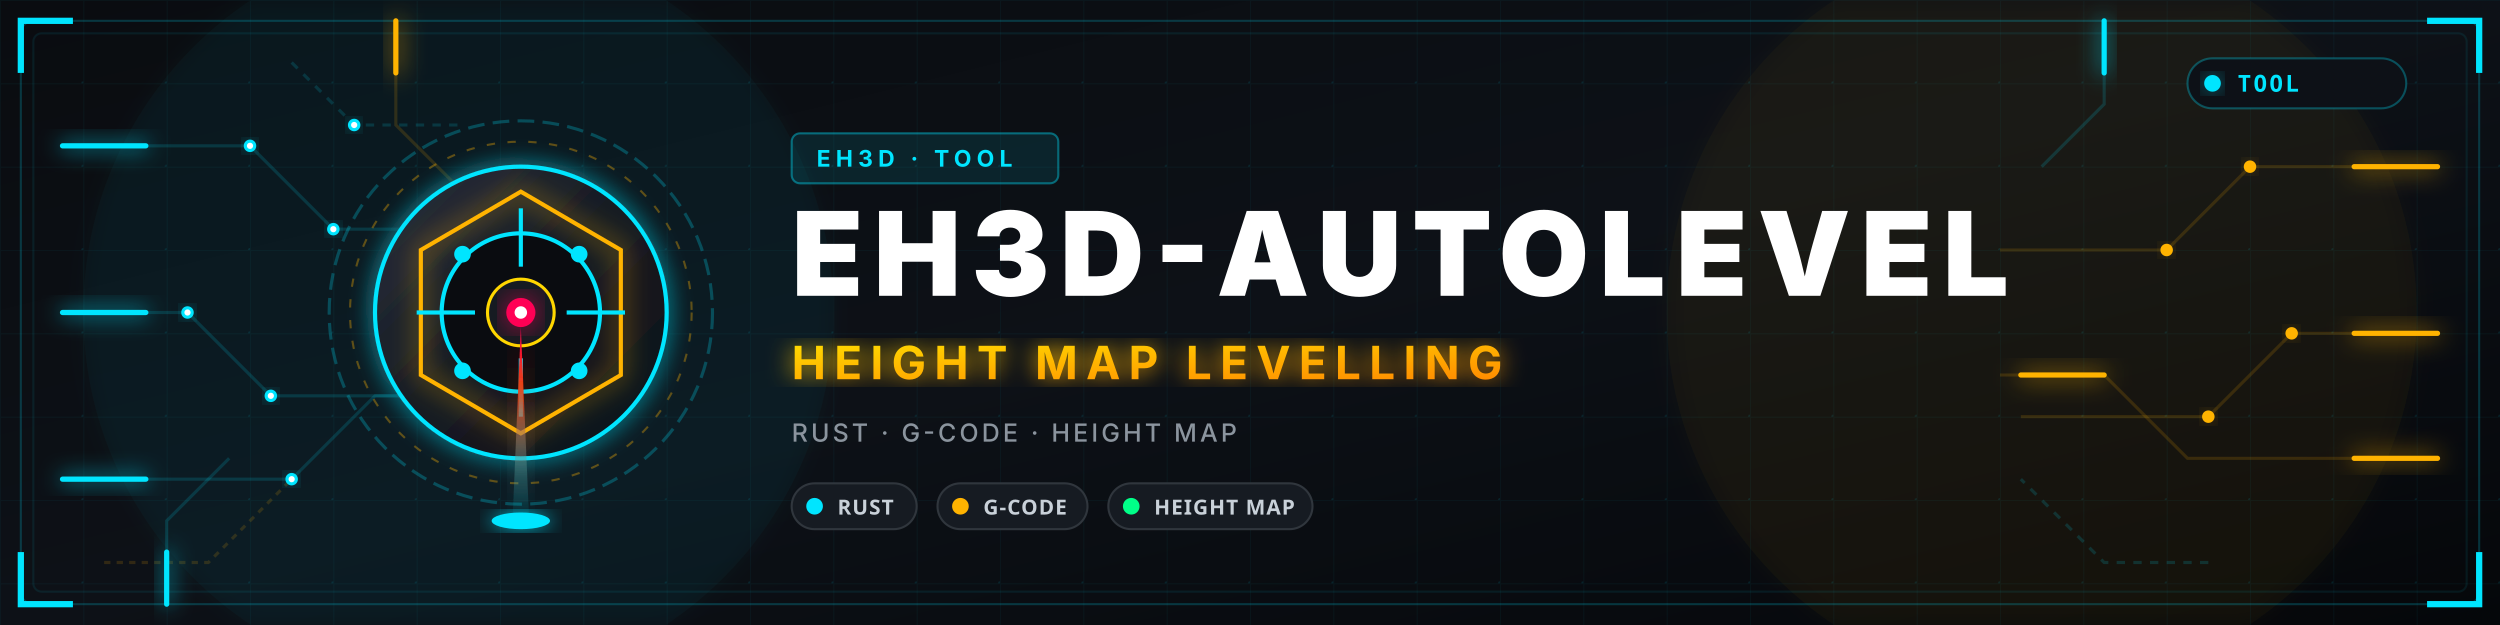
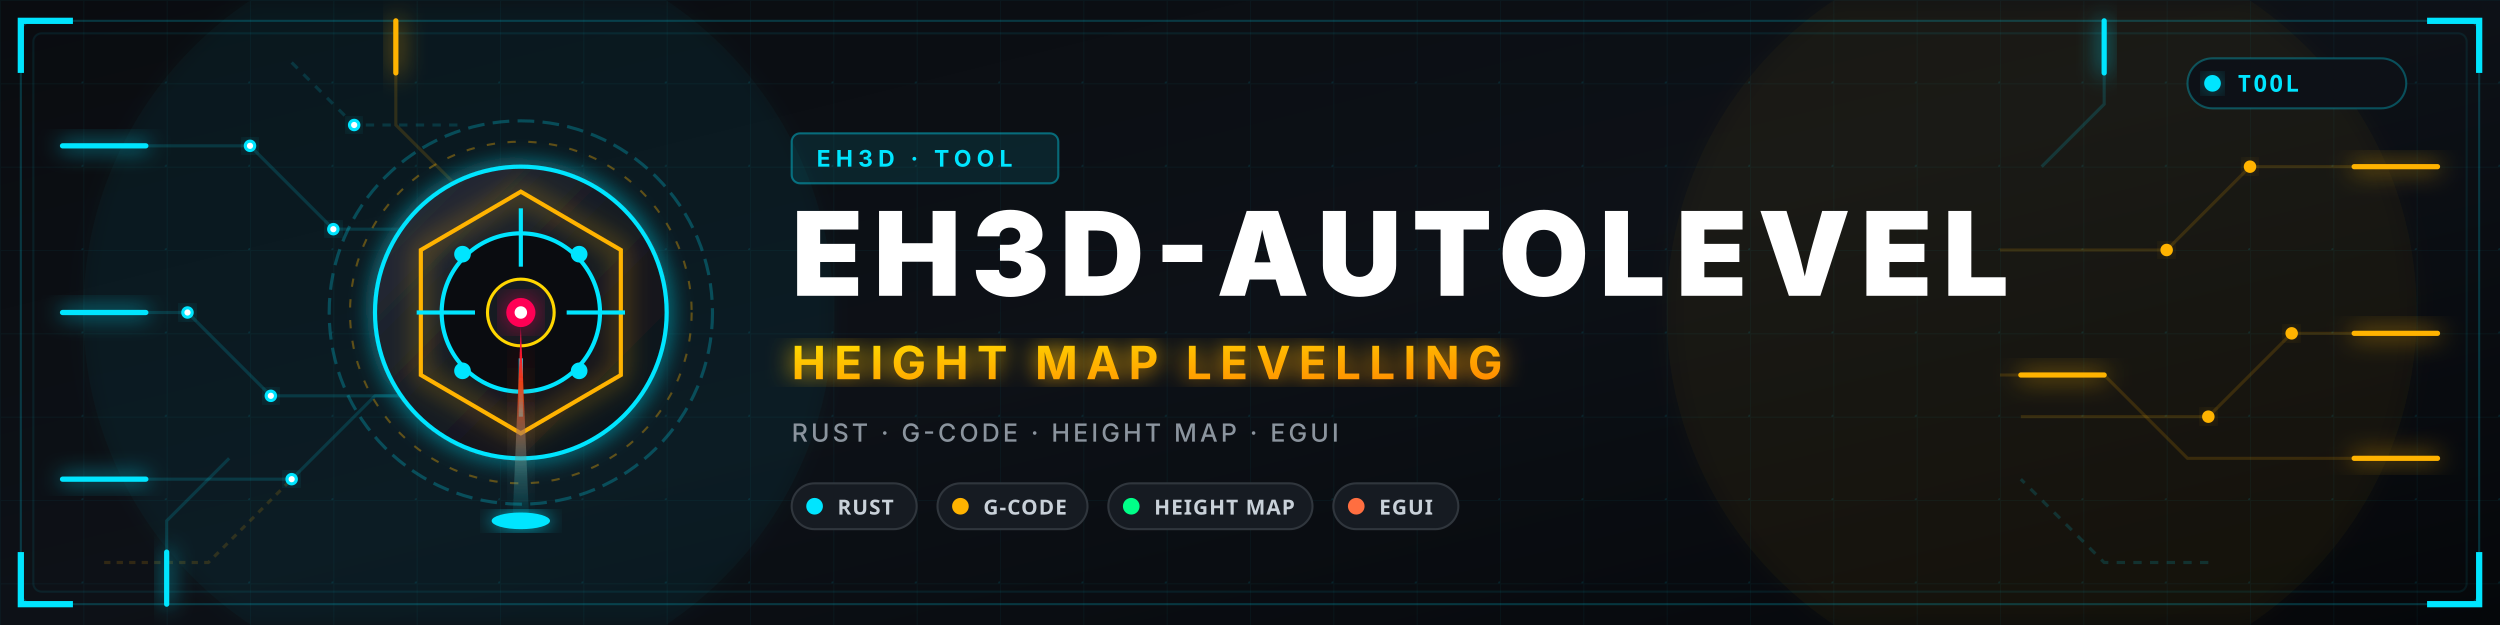
<svg xmlns="http://www.w3.org/2000/svg" viewBox="0 0 1200 300" width="100%" height="100%">
  <defs>
    <linearGradient id="bgGlow" x1="0%" y1="0%" x2="100%" y2="100%">
      <stop offset="0%" stop-color="#0A0C10" />
      <stop offset="50%" stop-color="#0D1117" />
      <stop offset="100%" stop-color="#05070A" />
    </linearGradient>
    <linearGradient id="cyanGlow" x1="0%" y1="0%" x2="100%" y2="0%">
      <stop offset="0%" stop-color="#00E5FF" stop-opacity="0.8" />
      <stop offset="100%" stop-color="#0088FF" stop-opacity="0.9" />
    </linearGradient>
    <linearGradient id="goldGlow" x1="0%" y1="0%" x2="100%" y2="100%">
      <stop offset="0%" stop-color="#FFD700" />
      <stop offset="100%" stop-color="#FF8C00" />
    </linearGradient>
    <linearGradient id="laserBeam" x1="0%" y1="0%" x2="0%" y2="100%">
      <stop offset="0%" stop-color="#FF0055" stop-opacity="1" />
      <stop offset="30%" stop-color="#FF3300" stop-opacity="0.9" />
      <stop offset="100%" stop-color="#00E5FF" stop-opacity="0" />
    </linearGradient>
    <linearGradient id="metalGradient" x1="0%" y1="0%" x2="100%" y2="100%">
      <stop offset="0%" stop-color="#2A303C" />
      <stop offset="50%" stop-color="#161B22" />
      <stop offset="100%" stop-color="#0D1117" />
    </linearGradient>
    <filter id="glowCyan" x="-20%" y="-20%" width="140%" height="140%">
      <feGaussianBlur stdDeviation="5" result="blur" />
      <feMerge>
        <feMergeNode in="blur" />
        <feMergeNode in="SourceGraphic" />
      </feMerge>
    </filter>
    <filter id="glowGold" x="-20%" y="-20%" width="140%" height="140%">
      <feGaussianBlur stdDeviation="6" result="blur" />
      <feMerge>
        <feMergeNode in="blur" />
        <feMergeNode in="SourceGraphic" />
      </feMerge>
    </filter>
    <filter id="glowLaser" x="-30%" y="-30%" width="160%" height="160%">
      <feGaussianBlur stdDeviation="8" result="blur" />
      <feMerge>
        <feMergeNode in="blur" />
        <feMergeNode in="SourceGraphic" />
      </feMerge>
    </filter>
    <pattern id="cyberGrid" width="40" height="40" patternUnits="userSpaceOnUse">
      <path d="M 40 0 L 0 0 0 40" fill="none" stroke="#00E5FF" stroke-opacity="0.04" stroke-width="1" />
      <circle cx="40" cy="40" r="1" fill="#00E5FF" fill-opacity="0.1" />
    </pattern>
    <g id="pcbNode">
      <circle cx="0" cy="0" r="3" fill="#00E5FF" filter="url(#glowCyan)" />
      <circle cx="0" cy="0" r="1.5" fill="#FFFFFF" />
    </g>
  </defs>
  <rect width="1200" height="300" fill="url(#bgGlow)" />
  <rect width="1200" height="300" fill="url(#cyberGrid)" />
  <circle cx="220" cy="150" r="180" fill="#00E5FF" fill-opacity="0.03" filter="url(#glowCyan)">
    <animate attributeName="fill-opacity" values="0.02;0.05;0.02" dur="6s" repeatCount="indefinite" />
  </circle>
  <circle cx="980" cy="150" r="180" fill="#FFB300" fill-opacity="0.03" filter="url(#glowGold)">
    <animate attributeName="fill-opacity" values="0.02;0.05;0.02" dur="6s" repeatCount="indefinite" />
  </circle>
  <rect x="10" y="10" width="1180" height="280" fill="none" stroke="#00E5FF" stroke-opacity="0.2" stroke-width="1" rx="6" />
  <rect x="16" y="16" width="1168" height="268" fill="none" stroke="#00E5FF" stroke-opacity="0.08" stroke-width="1" rx="4" />
  <path d="M 10 35 L 10 10 L 35 10" fill="none" stroke="#00E5FF" stroke-width="3">
    <animate attributeName="stroke-opacity" values="0.6;1;0.6" dur="3s" repeatCount="indefinite" />
  </path>
  <path d="M 1190 35 L 1190 10 L 1165 10" fill="none" stroke="#00E5FF" stroke-width="3">
    <animate attributeName="stroke-opacity" values="0.6;1;0.6" dur="3s" repeatCount="indefinite" />
  </path>
  <path d="M 10 265 L 10 290 L 35 290" fill="none" stroke="#00E5FF" stroke-width="3">
    <animate attributeName="stroke-opacity" values="0.6;1;0.6" dur="3s" repeatCount="indefinite" />
  </path>
  <path d="M 1190 265 L 1190 290 L 1165 290" fill="none" stroke="#00E5FF" stroke-width="3">
    <animate attributeName="stroke-opacity" values="0.6;1;0.6" dur="3s" repeatCount="indefinite" />
  </path>
  <g stroke="#00E5FF" stroke-opacity="0.15" stroke-width="1.5" fill="none">
    <path d="M 30 70 L 120 70 L 160 110 L 240 110" />
    <path d="M 30 150 L 90 150 L 130 190 L 220 190" />
    <path d="M 30 230 L 140 230 L 180 190 L 210 190" />
    <path d="M 80 290 L 80 250 L 110 220" />
    <path d="M 190 10 L 190 60 L 220 90" stroke="#FFB300" stroke-opacity="0.15" />
    <path d="M 140 30 L 170 60 L 220 60" stroke-dasharray="4,4" />
    <path d="M 50 270 L 100 270 L 140 230" stroke="#FFB300" stroke-opacity="0.15" stroke-dasharray="3,3" />
  </g>
  <g fill="none" stroke-linecap="round" stroke-linejoin="round">
    <path d="M 30 70 L 120 70 L 160 110 L 240 110" stroke="#00E5FF" stroke-width="2.5" stroke-dasharray="40, 240" filter="url(#glowCyan)">
      <animate attributeName="stroke-dashoffset" values="280;0" dur="3s" repeatCount="indefinite" />
    </path>
    <path d="M 30 150 L 90 150 L 130 190 L 220 190" stroke="#00E5FF" stroke-width="2.5" stroke-dasharray="40, 220" filter="url(#glowCyan)">
      <animate attributeName="stroke-dashoffset" values="260;0" dur="3.5s" repeatCount="indefinite" />
    </path>
    <path d="M 30 230 L 140 230 L 180 190 L 210 190" stroke="#00E5FF" stroke-width="2.5" stroke-dasharray="40, 230" filter="url(#glowCyan)">
      <animate attributeName="stroke-dashoffset" values="270;0" dur="3.2s" repeatCount="indefinite" />
    </path>
    <path d="M 80 290 L 80 250 L 110 220" stroke="#00E5FF" stroke-width="2.5" stroke-dasharray="25, 100" filter="url(#glowCyan)">
      <animate attributeName="stroke-dashoffset" values="125;0" dur="2.5s" repeatCount="indefinite" />
    </path>
    <path d="M 190 10 L 190 60 L 220 90" stroke="#FFB300" stroke-width="2.5" stroke-dasharray="25, 90" filter="url(#glowGold)">
      <animate attributeName="stroke-dashoffset" values="115;0" dur="2.8s" repeatCount="indefinite" />
    </path>
  </g>
  <use href="#pcbNode" x="120" y="70" />
  <use href="#pcbNode" x="160" y="110" />
  <use href="#pcbNode" x="90" y="150" />
  <use href="#pcbNode" x="130" y="190" />
  <use href="#pcbNode" x="140" y="230" />
  <use href="#pcbNode" x="170" y="60" />
  <g stroke="#FFB300" stroke-opacity="0.15" stroke-width="1.5" fill="none">
    <path d="M 1170 80 L 1080 80 L 1040 120 L 960 120" />
    <path d="M 1170 160 L 1100 160 L 1060 200 L 970 200" />
    <path d="M 1170 220 L 1050 220 L 1010 180 M 1010 180 L 960 180" />
    <path d="M 1010 10 L 1010 50 L 980 80" stroke="#00E5FF" stroke-opacity="0.15" />
    <path d="M 1060 270 L 1010 270 L 970 230" stroke="#00E5FF" stroke-opacity="0.15" stroke-dasharray="4,4" />
  </g>
  <g fill="none" stroke-linecap="round" stroke-linejoin="round">
    <path d="M 1170 80 L 1080 80 L 1040 120 L 960 120" stroke="#FFB300" stroke-width="2.5" stroke-dasharray="40, 230" filter="url(#glowGold)">
      <animate attributeName="stroke-dashoffset" values="0;270" dur="3.5s" repeatCount="indefinite" />
    </path>
    <path d="M 1170 160 L 1100 160 L 1060 200 L 970 200" stroke="#FFB300" stroke-width="2.5" stroke-dasharray="40, 240" filter="url(#glowGold)">
      <animate attributeName="stroke-dashoffset" values="0;280" dur="3.8s" repeatCount="indefinite" />
    </path>
    <path d="M 1170 220 L 1050 220 L 1010 180 M 1010 180 L 960 180" stroke="#FFB300" stroke-width="2.5" stroke-dasharray="40, 250" filter="url(#glowGold)">
      <animate attributeName="stroke-dashoffset" values="0;290" dur="4s" repeatCount="indefinite" />
    </path>
    <path d="M 1010 10 L 1010 50 L 980 80" stroke="#00E5FF" stroke-width="2.5" stroke-dasharray="25, 95" filter="url(#glowCyan)">
      <animate attributeName="stroke-dashoffset" values="0;120" dur="2.6s" repeatCount="indefinite" />
    </path>
  </g>
  <circle cx="1080" cy="80" r="3" fill="#FFB300" filter="url(#glowGold)" />
  <circle cx="1040" cy="120" r="3" fill="#FFB300" filter="url(#glowGold)" />
  <circle cx="1100" cy="160" r="3" fill="#FFB300" filter="url(#glowGold)" />
  <circle cx="1060" cy="200" r="3" fill="#FFB300" filter="url(#glowGold)" />
  <g transform="translate(250, 150)">
    <g>
      <circle cx="0" cy="0" r="92" fill="none" stroke="#00E5FF" stroke-opacity="0.25" stroke-width="1.5" stroke-dasharray="8,4" />
      <circle cx="0" cy="0" r="82" fill="none" stroke="#FFB300" stroke-opacity="0.35" stroke-width="1" stroke-dasharray="4,6" />
      <animateTransform attributeName="transform" type="rotate" from="0 0 0" to="360 0 0" dur="25s" repeatCount="indefinite" />
    </g>
    <circle cx="0" cy="0" r="70" fill="url(#metalGradient)" stroke="#00E5FF" stroke-width="2" filter="url(#glowCyan)" />
    <g>
      <polygon points="0,-58 48,-30 48,30 0,58 -48,30 -48,-30" fill="none" stroke="#FFB300" stroke-width="2" filter="url(#glowGold)" />
      <animateTransform attributeName="transform" type="rotate" from="360 0 0" to="0 0 0" dur="18s" repeatCount="indefinite" />
    </g>
    <circle cx="0" cy="0" r="38" fill="#0A0C10" stroke="#00E5FF" stroke-width="2" />
    <line x1="-50" y1="0" x2="-22" y2="0" stroke="#00E5FF" stroke-width="2" />
    <line x1="22" y1="0" x2="50" y2="0" stroke="#00E5FF" stroke-width="2" />
    <line x1="0" y1="-50" x2="0" y2="-22" stroke="#00E5FF" stroke-width="2" />
    <line x1="0" y1="22" x2="0" y2="50" stroke="#00E5FF" stroke-width="2" />
    <circle cx="0" cy="0" r="16" fill="#161B22" stroke="#FFD700" stroke-width="1.5" />
    <circle cx="0" cy="0" r="7" fill="#FF0055" filter="url(#glowLaser)">
      <animate attributeName="opacity" values="0.5;1;0.5" dur="1.5s" repeatCount="indefinite" />
    </circle>
    <circle cx="0" cy="0" r="3" fill="#FFFFFF" />
    <g>
      <circle cx="-28" cy="-28" r="4" fill="#00E5FF" />
      <circle cx="28" cy="-28" r="4" fill="#00E5FF" />
      <circle cx="-28" cy="28" r="4" fill="#00E5FF" />
      <circle cx="28" cy="28" r="4" fill="#00E5FF" />
      <animateTransform attributeName="transform" type="scale" values="1;1.05;1" dur="2s" repeatCount="indefinite" additive="sum" />
    </g>
  </g>
  <path d="M 250 157 L 246 250 L 254 250 Z" fill="url(#laserBeam)" filter="url(#glowLaser)">
    <animate attributeName="opacity" values="0.3;1;0.3" dur="1.2s" repeatCount="indefinite" />
  </path>
  <ellipse cx="250" cy="250" rx="14" ry="4" fill="#00E5FF" filter="url(#glowCyan)">
    <animate attributeName="rx" values="10;18;10" dur="1.2s" repeatCount="indefinite" />
    <animate attributeName="opacity" values="0.4;1;0.4" dur="1.2s" repeatCount="indefinite" />
  </ellipse>
  <g transform="translate(380, 0)">
    <g transform="translate(0, 82)">
      <rect x="0" y="-18" width="128" height="24" rx="4" fill="#00E5FF" fill-opacity="0.1" stroke="#00E5FF" stroke-opacity="0.4" stroke-width="1">
        <animate attributeName="stroke-opacity" values="0.3;0.8;0.3" dur="4s" repeatCount="indefinite" />
      </rect>
      <text x="12" y="-2" font-family="'Inter', 'Segoe UI', 'Roboto', sans-serif" font-weight="700" font-size="11" fill="#00E5FF" letter-spacing="2.5">EH3D · TOOL</text>
    </g>
    <text x="0" y="142" font-family="'Inter', 'Segoe UI', 'Roboto', sans-serif" font-weight="900" font-size="56" fill="#FFFFFF" letter-spacing="5">EH3D-AUTOLEVEL</text>
    <text x="0" y="182" font-family="'Inter', 'Segoe UI', 'Roboto', sans-serif" font-weight="700" font-size="22" fill="url(#goldGlow)" letter-spacing="4" filter="url(#glowGold)">HEIGHT MAP LEVELLING</text>
-     <text x="0" y="212" font-family="'Inter', 'Segoe UI', 'Roboto', sans-serif" font-weight="500" font-size="12" fill="#8B949E" letter-spacing="1.5">RUST · G-CODE · HEIGHT MAP</text>
+     <text x="0" y="212" font-family="'Inter', 'Segoe UI', 'Roboto', sans-serif" font-weight="500" font-size="12" fill="#8B949E" letter-spacing="1.5">RUST · G-CODE · HEIGHT MAP · EGUI</text>
    <g transform="translate(0, 232)">
      <rect x="0" y="0" width="60" height="22" rx="11" fill="#161B22" stroke="#30363D" stroke-width="1" />
      <circle cx="11" cy="11" r="4" fill="#00E5FF">
        <animate attributeName="opacity" values="0.5;1;0.5" dur="2.0s" repeatCount="indefinite" />
      </circle>
      <text x="22" y="15" font-family="sans-serif" font-weight="600" font-size="10" fill="#C9D1D9" letter-spacing="0.5">RUST</text>
      <rect x="70" y="0" width="72" height="22" rx="11" fill="#161B22" stroke="#30363D" stroke-width="1" />
      <circle cx="81" cy="11" r="4" fill="#FFB300">
        <animate attributeName="opacity" values="0.5;1;0.5" dur="2.2s" repeatCount="indefinite" />
      </circle>
      <text x="92" y="15" font-family="sans-serif" font-weight="600" font-size="10" fill="#C9D1D9" letter-spacing="0.5">G-CODE</text>
      <rect x="152" y="0" width="98" height="22" rx="11" fill="#161B22" stroke="#30363D" stroke-width="1" />
      <circle cx="163" cy="11" r="4" fill="#00FF88">
        <animate attributeName="opacity" values="0.5;1;0.5" dur="2.4s" repeatCount="indefinite" />
      </circle>
      <text x="174" y="15" font-family="sans-serif" font-weight="600" font-size="10" fill="#C9D1D9" letter-spacing="0.5">HEIGHT MAP</text>
+       <rect x="260" y="0" width="60" height="22" rx="11" fill="#161B22" stroke="#30363D" stroke-width="1" />
+       <circle cx="271" cy="11" r="4" fill="#FF6E40">
+         <animate attributeName="opacity" values="0.5;1;0.5" dur="2.6s" repeatCount="indefinite" />
+       </circle>
+       <text x="282" y="15" font-family="sans-serif" font-weight="600" font-size="10" fill="#C9D1D9" letter-spacing="0.5">EGUI</text>
    </g>
  </g>
  <g transform="translate(1060, 42)">
    <rect x="-10" y="-14" width="105" height="24" rx="12" fill="#0D1117" stroke="#00E5FF" stroke-opacity="0.3" stroke-width="1" />
    <circle cx="2" cy="-2" r="4" fill="#00E5FF" filter="url(#glowGold)">
      <animate attributeName="opacity" values="0.3;1;0.3" dur="1.5s" repeatCount="indefinite" />
    </circle>
    <text x="14" y="2" font-family="monospace" font-weight="700" font-size="11" fill="#00E5FF" letter-spacing="1">TOOL</text>
  </g>
</svg>
